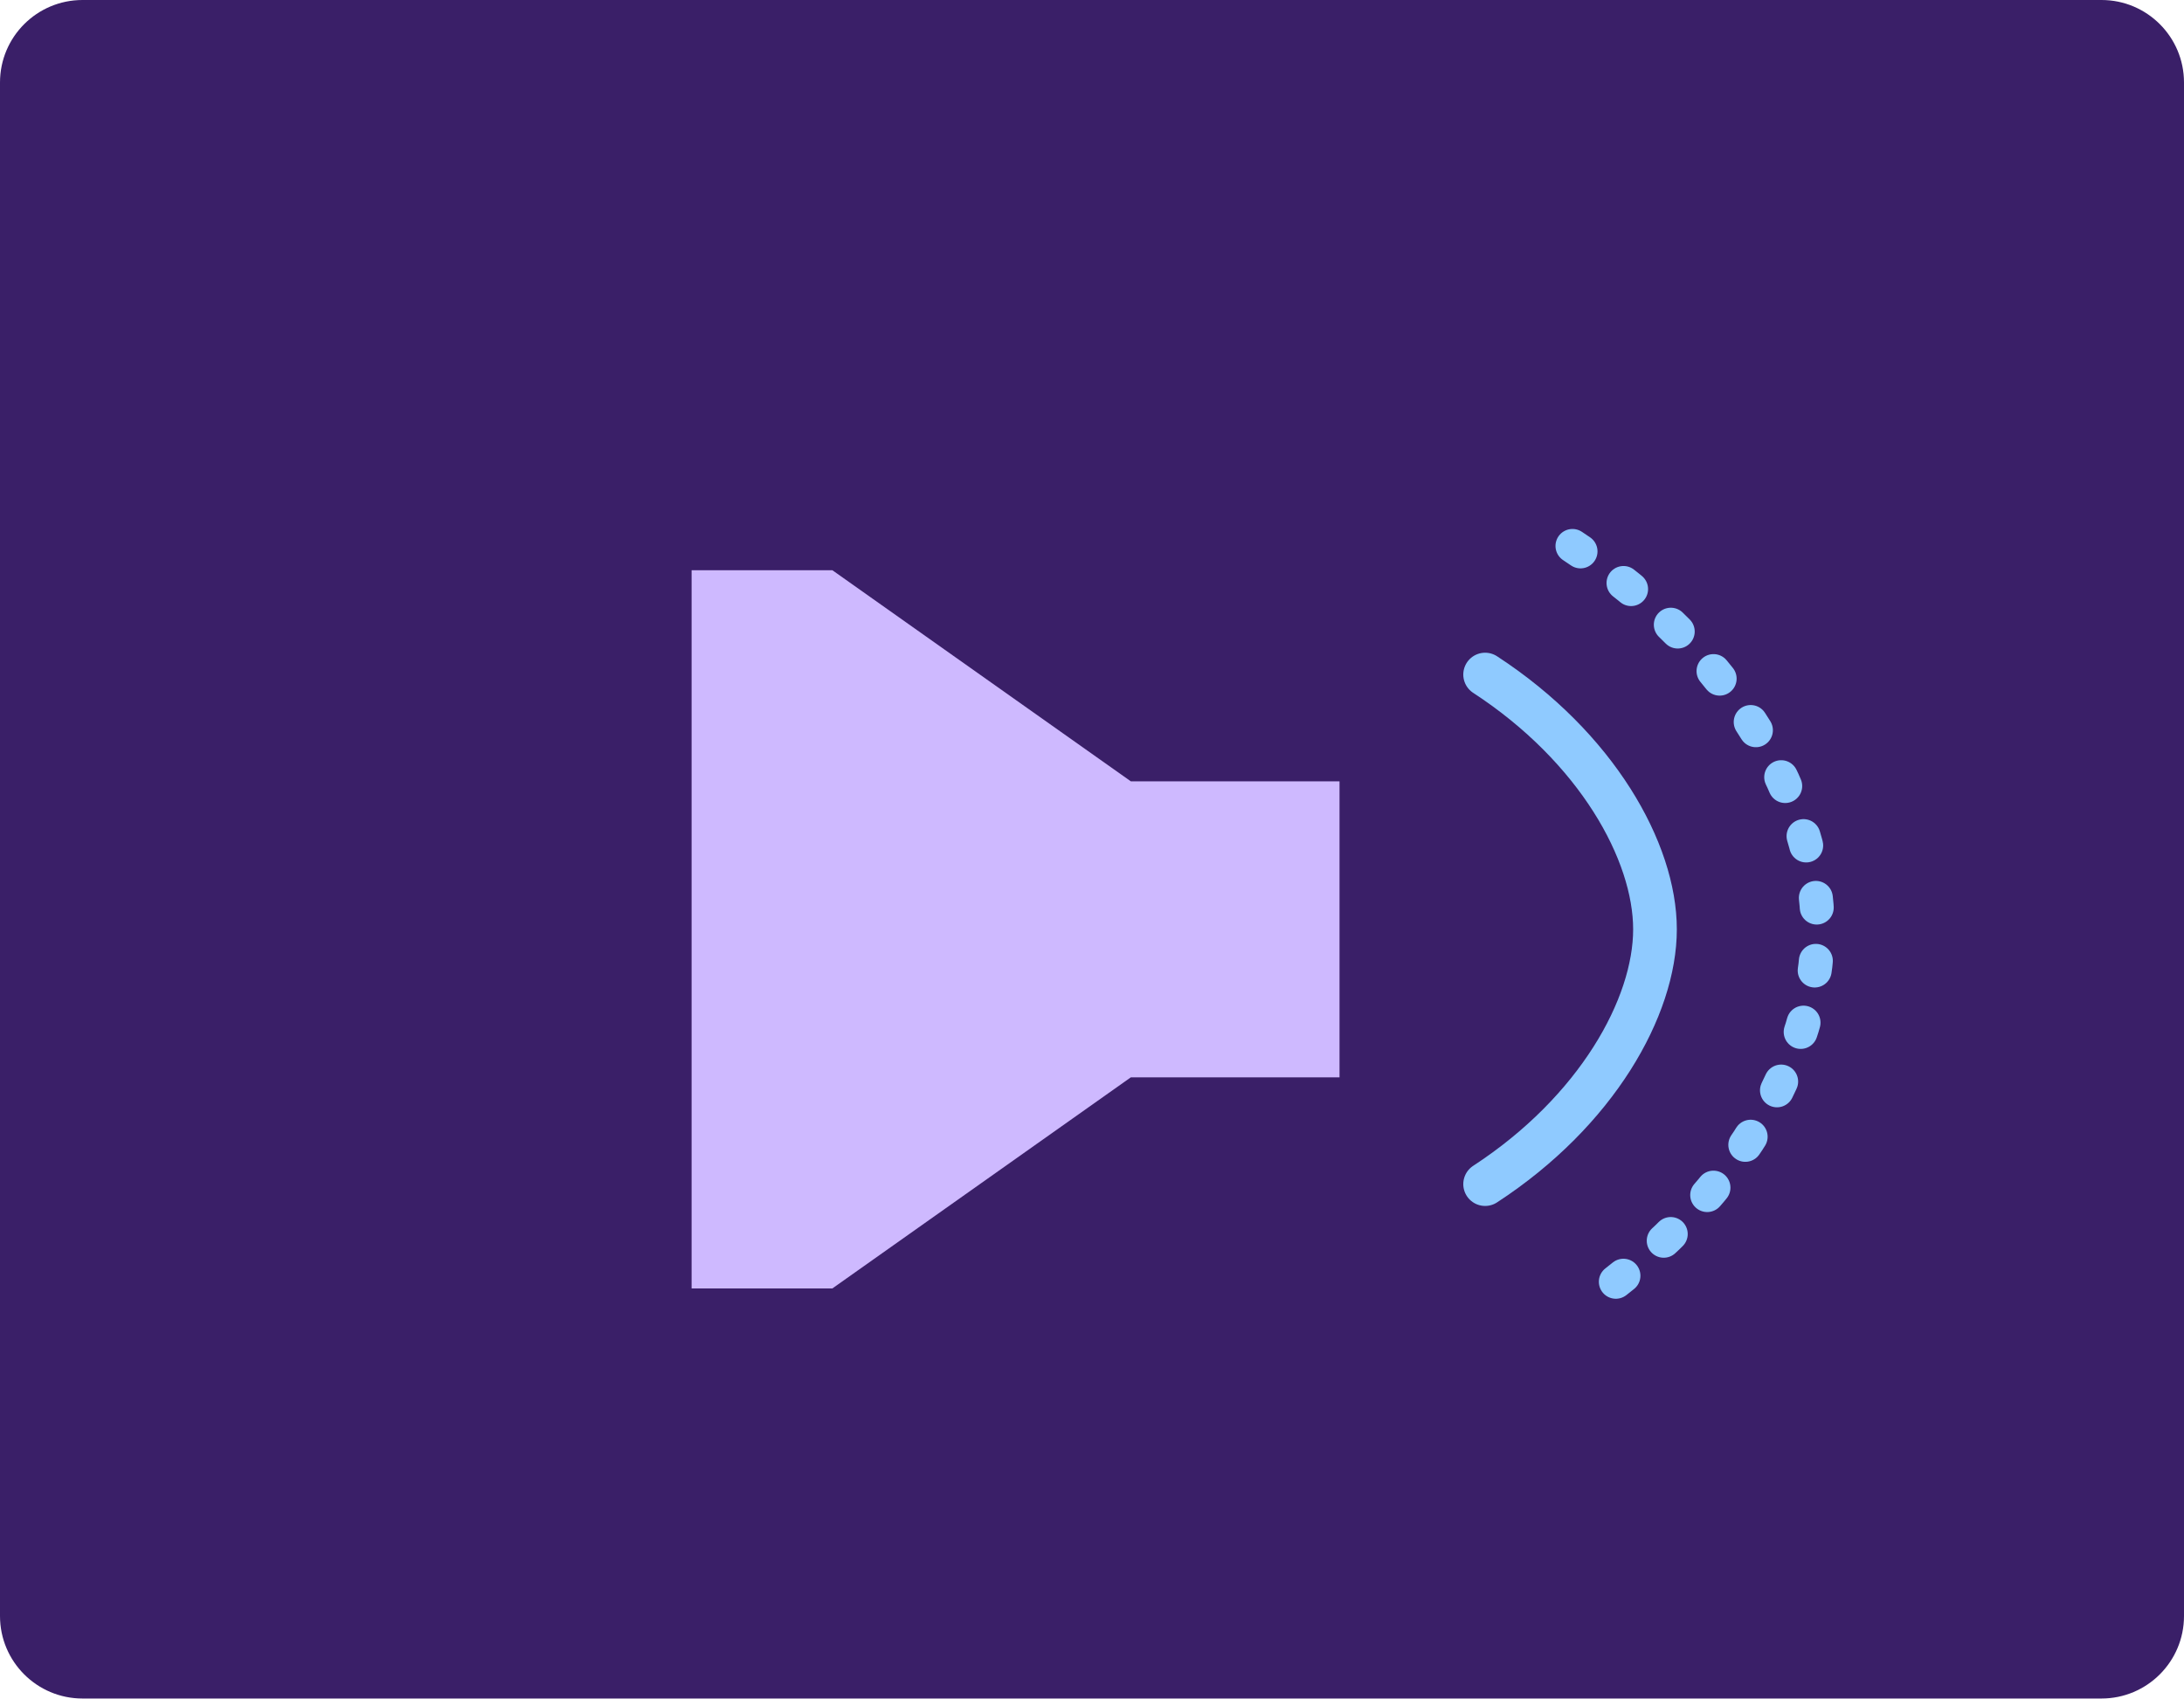
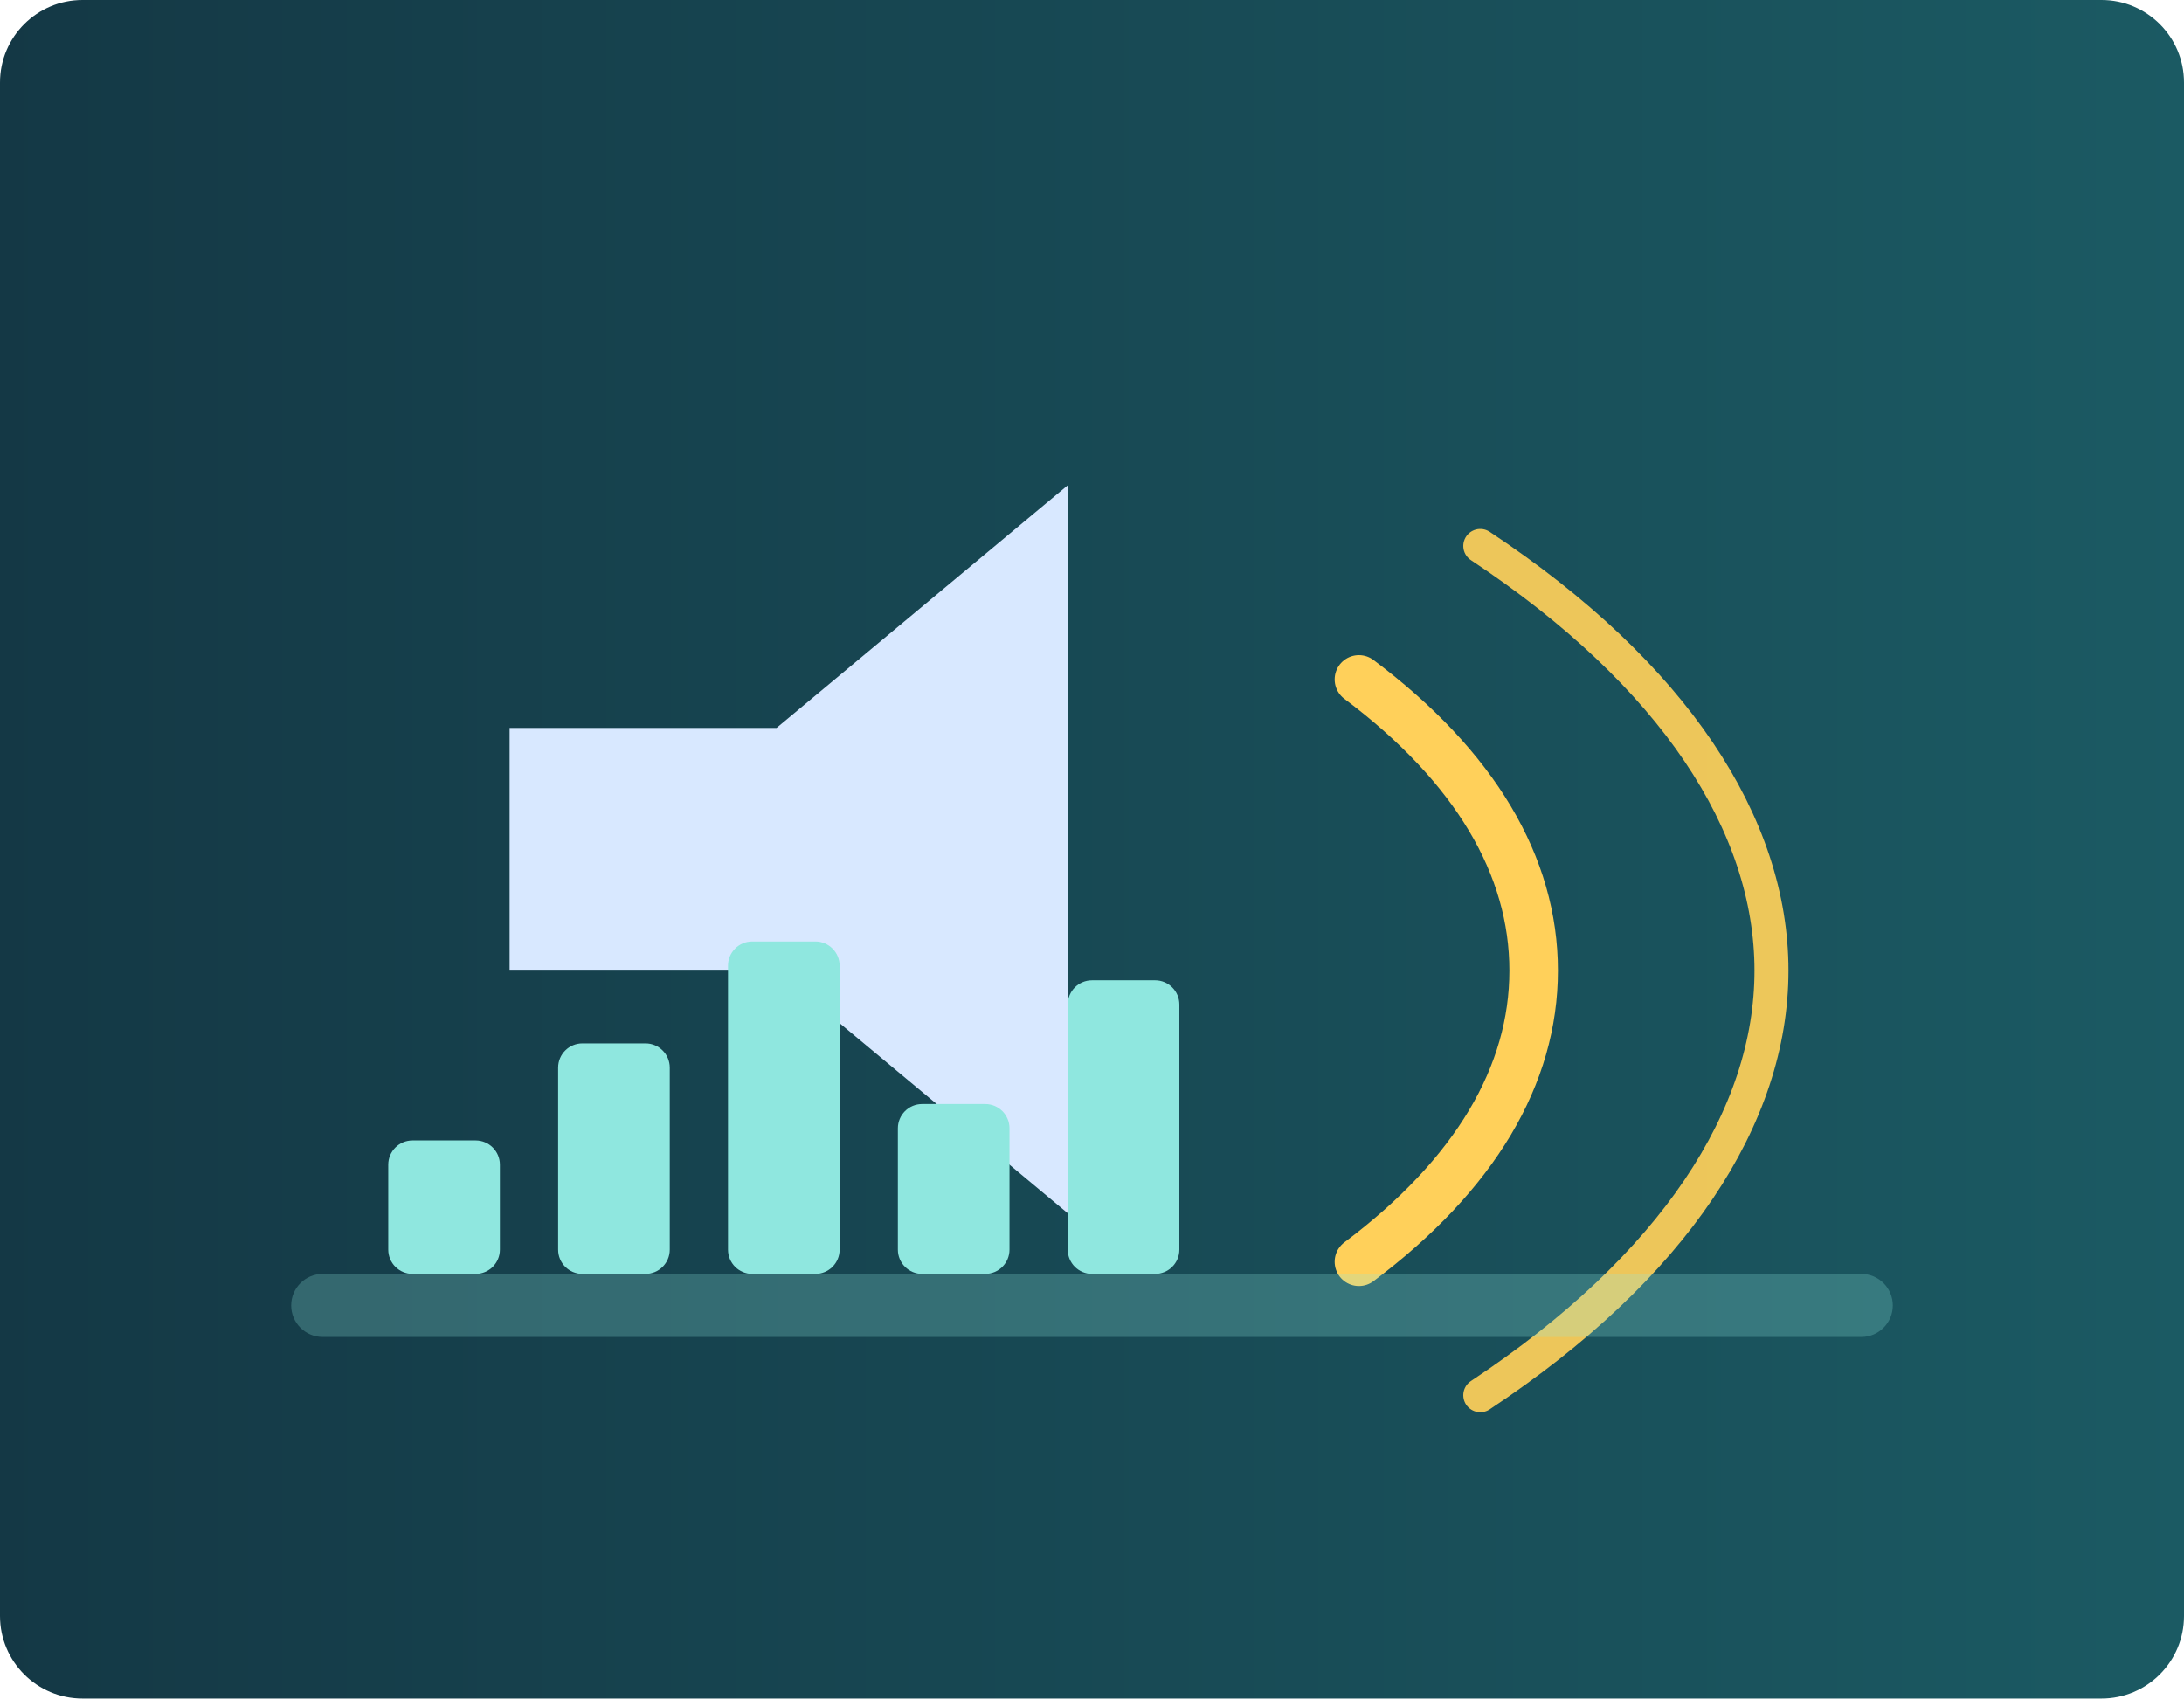
<svg xmlns="http://www.w3.org/2000/svg" viewBox="0 0 900 700">
-   <rect width="900" height="700" rx="34" fill="#3a1f68" />
-   <path d="M285 235h58l123 87h86v122h-86l-123 87h-58z" fill="#ceb9ff" />
-   <path d="M612 278c46 30 70 73 70 105s-24 75-70 105" fill="none" stroke="#8fcaff" stroke-width="18" stroke-linecap="round" />
-   <path d="M648 225c67 44 101 106 101 158s-34 114-101 158" fill="none" stroke="#8fcaff" stroke-width="14" stroke-linecap="round" stroke-dasharray="4 22" />
+   <defs>
+     <linearGradient id="bg4" x1="0" x2="1">
+       <stop offset="0" stop-color="#143845" />
+       <stop offset="1" stop-color="#1b5a63" />
+     </linearGradient>
+   </defs>
+   <rect width="900" height="700" rx="34" fill="url(#bg4)" />
+   <path d="M210 400h110l120 100V200L320 300H210z" fill="#d8e8ff" />
+   <path d="M560 280c48 36 72 77 72 120 0 43-24 84-72 120" fill="none" stroke="#ffd05a" stroke-width="20" stroke-linecap="round" />
+   <path d="M610 225c80 53 120 115 120 175 0 60-40 122-120 175" fill="none" stroke="#ffd05a" stroke-width="14" stroke-linecap="round" opacity=".92" />
+   <rect x="120" y="525" width="660" height="26" rx="13" fill="#8fe7df" opacity=".25" />
+   <rect x="160" y="470" width="46" height="55" rx="10" fill="#8fe7df" />
+   <rect x="230" y="430" width="46" height="95" rx="10" fill="#8fe7df" />
+   <rect x="300" y="388" width="46" height="137" rx="10" fill="#8fe7df" />
+   <rect x="370" y="455" width="46" height="70" rx="10" fill="#8fe7df" />
+   <rect x="440" y="404" width="46" height="121" rx="10" fill="#8fe7df" />
</svg>
